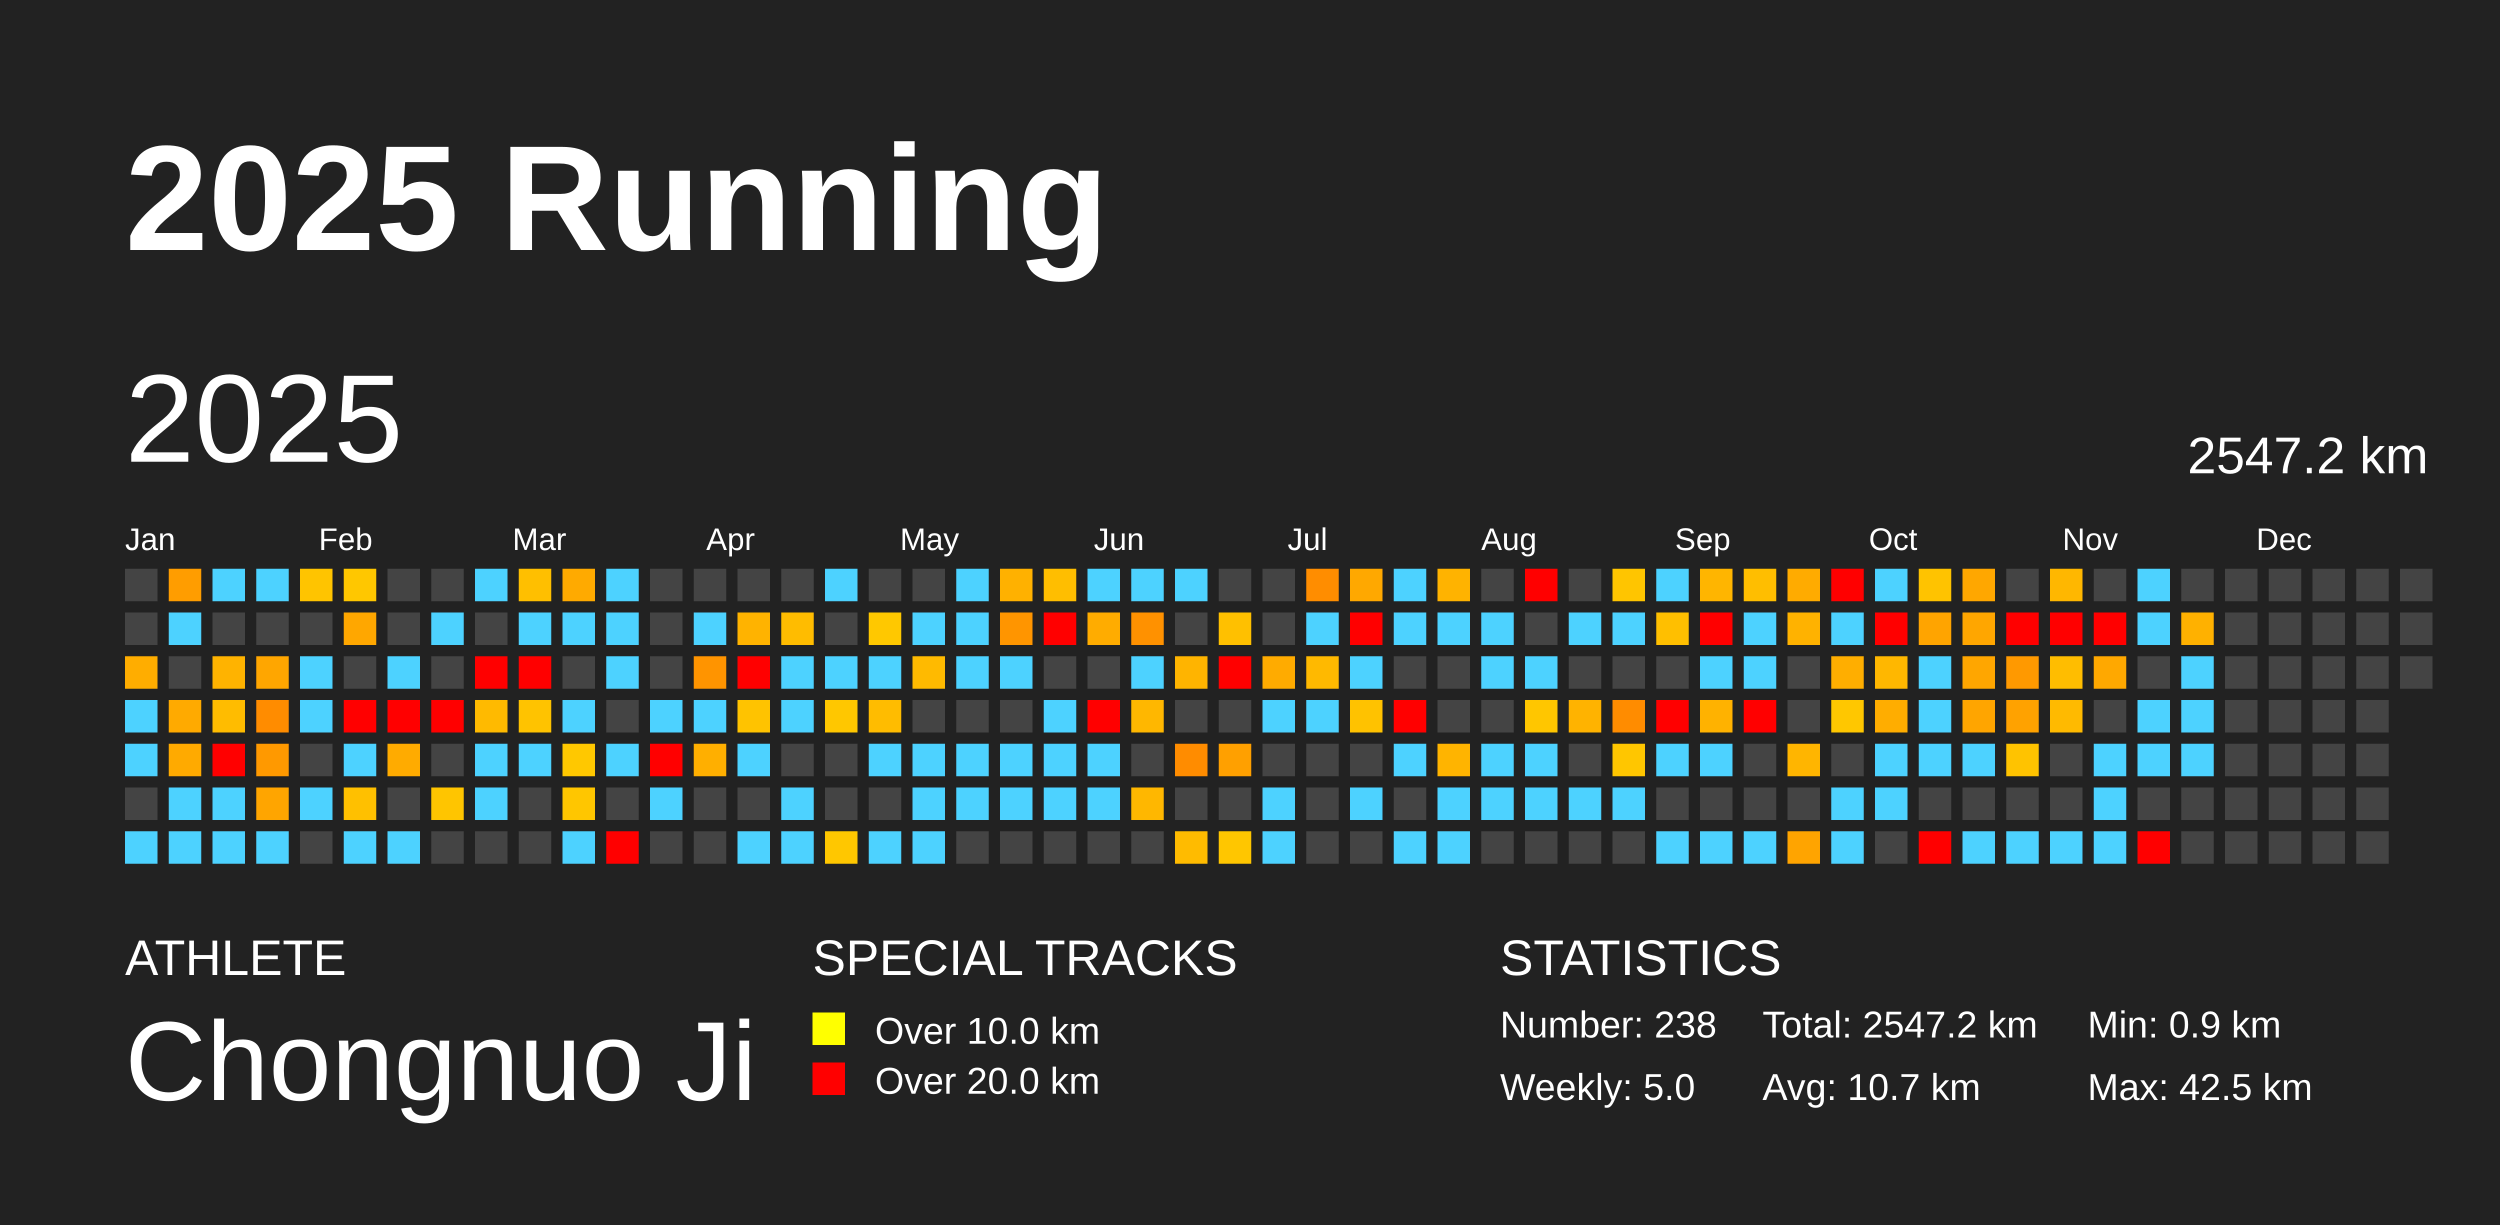
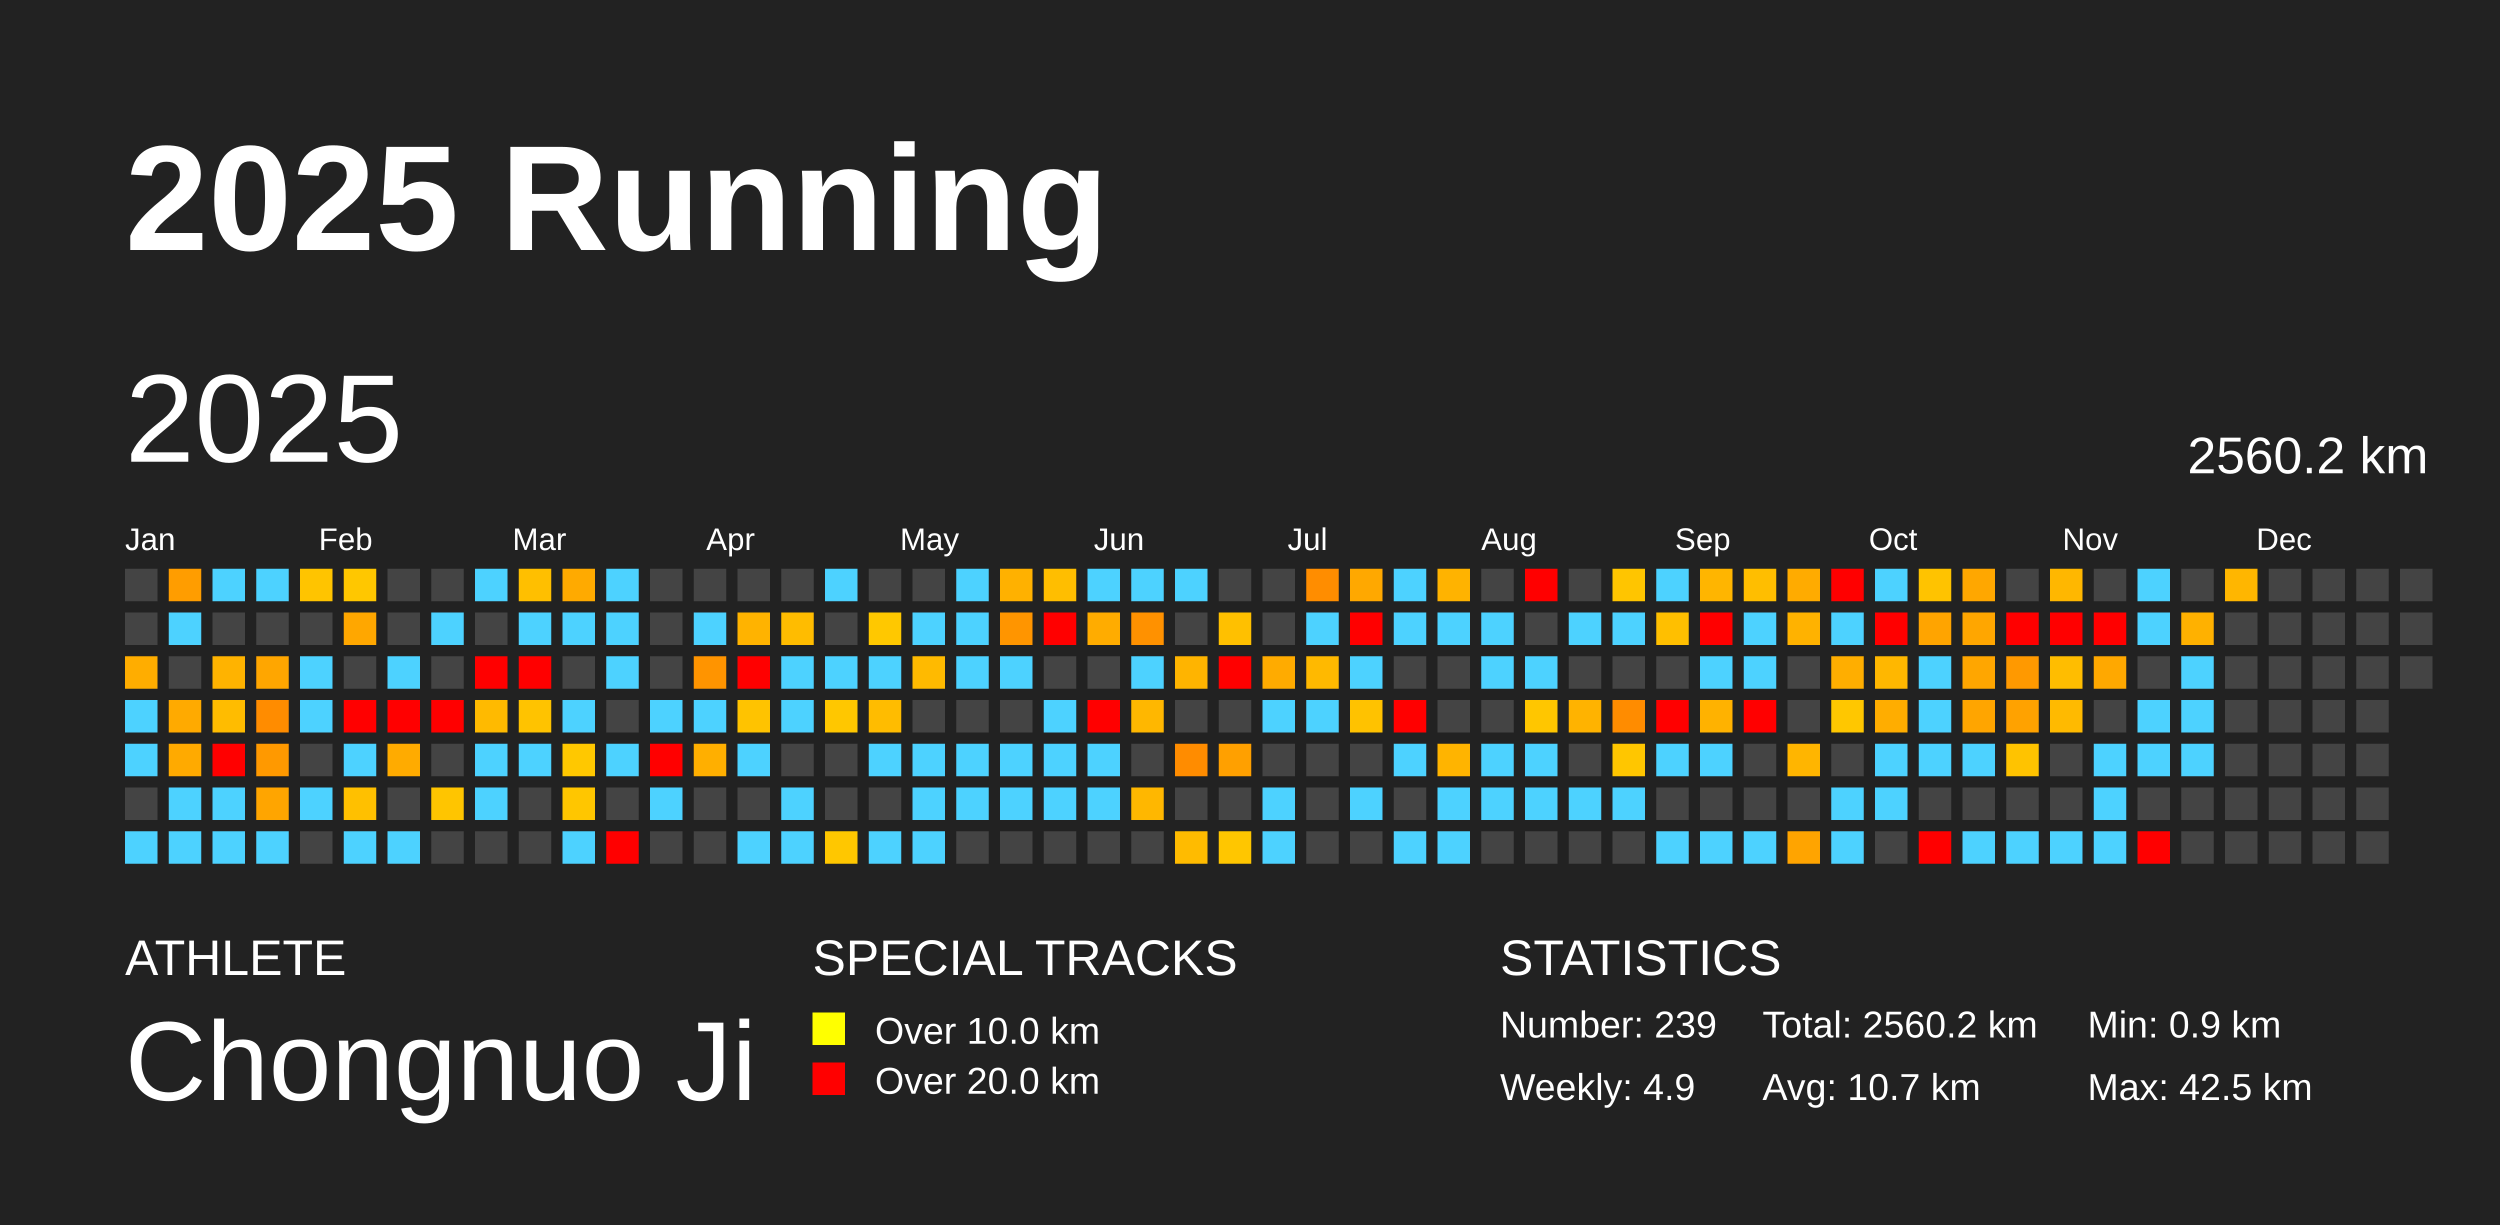
<svg xmlns="http://www.w3.org/2000/svg" baseProfile="full" height="98mm" version="1.1" viewBox="0,0,200,98" width="200mm">
  <defs />
  <rect fill="#222222" height="98" width="200" x="0" y="0" />
  <text fill="#FFFFFF" style="font-size:12px; font-family:Arial; font-weight:bold;" x="10" y="20">2025 Running</text>
  <text fill="#FFFFFF" style="font-size:4px; font-family:Arial" x="10" y="78">ATHLETE</text>
  <text fill="#FFFFFF" style="font-size:9px; font-family:Arial" x="10" y="88">Chongnuo Ji</text>
  <text fill="#FFFFFF" style="font-size:4px; font-family:Arial" x="65" y="78">SPECIAL TRACKS</text>
  <rect fill="yellow" height="2.6" width="2.6" x="65" y="81" />
  <text fill="#FFFFFF" style="font-size:3px; font-family:Arial" x="70" y="83.5">Over 10.0 km</text>
  <rect fill="red" height="2.6" width="2.6" x="65" y="85" />
  <text fill="#FFFFFF" style="font-size:3px; font-family:Arial" x="70" y="87.5">Over 20.0 km</text>
  <text fill="#FFFFFF" style="font-size:4px; font-family:Arial" x="120" y="78">STATISTICS</text>
-   <text fill="#FFFFFF" style="font-size:3px; font-family:Arial" x="120" y="83">Number: 238</text>
-   <text fill="#FFFFFF" style="font-size:3px; font-family:Arial" x="120" y="88">Weekly: 5.0</text>
-   <text fill="#FFFFFF" style="font-size:3px; font-family:Arial" x="141" y="83">Total: 2547.2 km</text>
+   <text fill="#FFFFFF" style="font-size:3px; font-family:Arial" x="120" y="83">Number: 239</text>
+   <text fill="#FFFFFF" style="font-size:3px; font-family:Arial" x="120" y="88">Weekly: 4.9</text>
+   <text fill="#FFFFFF" style="font-size:3px; font-family:Arial" x="141" y="83">Total: 2560.2 km</text>
  <text fill="#FFFFFF" style="font-size:3px; font-family:Arial" x="141" y="88">Avg: 10.7 km</text>
  <text fill="#FFFFFF" style="font-size:3px; font-family:Arial" x="167" y="83">Min: 0.9 km</text>
  <text fill="#FFFFFF" style="font-size:3px; font-family:Arial" x="167" y="88">Max: 42.5 km</text>
  <text dominant-baseline="hanging" fill="#FFFFFF" style="font-size:10.0px; font-family:Arial;" x="10" y="30">2025</text>
-   <text dominant-baseline="hanging" fill="#FFFFFF" style="font-size:4.125px; font-family:Arial;" x="175" y="35">2547.2 km</text>
+   <text dominant-baseline="hanging" fill="#FFFFFF" style="font-size:4.125px; font-family:Arial;" x="175" y="35">2560.2 km</text>
  <text fill="#FFFFFF" style="font-size:2.5px; font-family:Arial" x="10.0" y="44">Jan</text>
  <text fill="#FFFFFF" style="font-size:2.5px; font-family:Arial" x="25.5" y="44">Feb</text>
  <text fill="#FFFFFF" style="font-size:2.5px; font-family:Arial" x="41.0" y="44">Mar</text>
  <text fill="#FFFFFF" style="font-size:2.5px; font-family:Arial" x="56.5" y="44">Apr</text>
  <text fill="#FFFFFF" style="font-size:2.5px; font-family:Arial" x="72.0" y="44">May</text>
  <text fill="#FFFFFF" style="font-size:2.5px; font-family:Arial" x="87.5" y="44">Jun</text>
  <text fill="#FFFFFF" style="font-size:2.5px; font-family:Arial" x="103.0" y="44">Jul</text>
  <text fill="#FFFFFF" style="font-size:2.5px; font-family:Arial" x="118.5" y="44">Aug</text>
  <text fill="#FFFFFF" style="font-size:2.5px; font-family:Arial" x="134.0" y="44">Sep</text>
  <text fill="#FFFFFF" style="font-size:2.5px; font-family:Arial" x="149.5" y="44">Oct</text>
  <text fill="#FFFFFF" style="font-size:2.5px; font-family:Arial" x="165.0" y="44">Nov</text>
  <text fill="#FFFFFF" style="font-size:2.5px; font-family:Arial" x="180.5" y="44">Dec</text>
  <rect fill="#444444" height="2.6" width="2.6" x="10.0" y="45.5" />
  <rect fill="#444444" height="2.6" width="2.6" x="10.0" y="49.0" />
  <rect fill="#ffad00" height="2.6" width="2.6" x="10.0" y="52.5" />
  <rect fill="#4dd2ff" height="2.6" width="2.6" x="10.0" y="56.0" />
  <rect fill="#4dd2ff" height="2.6" width="2.6" x="10.0" y="59.5" />
  <rect fill="#444444" height="2.6" width="2.6" x="10.0" y="63.0" />
  <rect fill="#4dd2ff" height="2.6" width="2.6" x="10.0" y="66.5" />
  <rect fill="#ff9d00" height="2.6" width="2.6" x="13.5" y="45.5" />
  <rect fill="#4dd2ff" height="2.6" width="2.6" x="13.5" y="49.0" />
  <rect fill="#444444" height="2.6" width="2.6" x="13.5" y="52.5" />
  <rect fill="#ffaa00" height="2.6" width="2.6" x="13.5" y="56.0" />
  <rect fill="#ffaa00" height="2.6" width="2.6" x="13.5" y="59.5" />
  <rect fill="#4dd2ff" height="2.6" width="2.6" x="13.5" y="63.0" />
  <rect fill="#4dd2ff" height="2.6" width="2.6" x="13.5" y="66.5" />
  <rect fill="#4dd2ff" height="2.6" width="2.6" x="17.0" y="45.5" />
  <rect fill="#444444" height="2.6" width="2.6" x="17.0" y="49.0" />
  <rect fill="#ffb300" height="2.6" width="2.6" x="17.0" y="52.5" />
  <rect fill="#ffbc00" height="2.6" width="2.6" x="17.0" y="56.0" />
  <rect fill="red" height="2.6" width="2.6" x="17.0" y="59.5" />
  <rect fill="#4dd2ff" height="2.6" width="2.6" x="17.0" y="63.0" />
  <rect fill="#4dd2ff" height="2.6" width="2.6" x="17.0" y="66.5" />
  <rect fill="#4dd2ff" height="2.6" width="2.6" x="20.5" y="45.5" />
  <rect fill="#444444" height="2.6" width="2.6" x="20.5" y="49.0" />
  <rect fill="#ffa600" height="2.6" width="2.6" x="20.5" y="52.5" />
  <rect fill="#ff8c00" height="2.6" width="2.6" x="20.5" y="56.0" />
  <rect fill="#ff9900" height="2.6" width="2.6" x="20.5" y="59.5" />
  <rect fill="#ffa500" height="2.6" width="2.6" x="20.5" y="63.0" />
  <rect fill="#4dd2ff" height="2.6" width="2.6" x="20.5" y="66.5" />
  <rect fill="#ffc400" height="2.6" width="2.6" x="24.0" y="45.5" />
  <rect fill="#444444" height="2.6" width="2.6" x="24.0" y="49.0" />
  <rect fill="#4dd2ff" height="2.6" width="2.6" x="24.0" y="52.5" />
  <rect fill="#4dd2ff" height="2.6" width="2.6" x="24.0" y="56.0" />
  <rect fill="#444444" height="2.6" width="2.6" x="24.0" y="59.5" />
  <rect fill="#4dd2ff" height="2.6" width="2.6" x="24.0" y="63.0" />
  <rect fill="#444444" height="2.6" width="2.6" x="24.0" y="66.5" />
  <rect fill="#ffc700" height="2.6" width="2.6" x="27.5" y="45.5" />
  <rect fill="#ffa700" height="2.6" width="2.6" x="27.5" y="49.0" />
  <rect fill="#444444" height="2.6" width="2.6" x="27.5" y="52.5" />
  <rect fill="red" height="2.6" width="2.6" x="27.5" y="56.0" />
  <rect fill="#4dd2ff" height="2.6" width="2.6" x="27.5" y="59.5" />
  <rect fill="#ffc000" height="2.6" width="2.6" x="27.5" y="63.0" />
  <rect fill="#4dd2ff" height="2.6" width="2.6" x="27.5" y="66.5" />
  <rect fill="#444444" height="2.6" width="2.6" x="31.0" y="45.5" />
  <rect fill="#444444" height="2.6" width="2.6" x="31.0" y="49.0" />
  <rect fill="#4dd2ff" height="2.6" width="2.6" x="31.0" y="52.5" />
  <rect fill="red" height="2.6" width="2.6" x="31.0" y="56.0" />
  <rect fill="#ffab00" height="2.6" width="2.6" x="31.0" y="59.5" />
  <rect fill="#444444" height="2.6" width="2.6" x="31.0" y="63.0" />
  <rect fill="#4dd2ff" height="2.6" width="2.6" x="31.0" y="66.5" />
  <rect fill="#444444" height="2.6" width="2.6" x="34.5" y="45.5" />
  <rect fill="#4dd2ff" height="2.6" width="2.6" x="34.5" y="49.0" />
  <rect fill="#444444" height="2.6" width="2.6" x="34.5" y="52.5" />
  <rect fill="red" height="2.6" width="2.6" x="34.5" y="56.0" />
  <rect fill="#444444" height="2.6" width="2.6" x="34.5" y="59.5" />
  <rect fill="#ffc500" height="2.6" width="2.6" x="34.5" y="63.0" />
  <rect fill="#444444" height="2.6" width="2.6" x="34.5" y="66.5" />
  <rect fill="#4dd2ff" height="2.6" width="2.6" x="38.0" y="45.5" />
  <rect fill="#444444" height="2.6" width="2.6" x="38.0" y="49.0" />
  <rect fill="red" height="2.6" width="2.6" x="38.0" y="52.5" />
  <rect fill="#ffba00" height="2.6" width="2.6" x="38.0" y="56.0" />
  <rect fill="#4dd2ff" height="2.6" width="2.6" x="38.0" y="59.5" />
  <rect fill="#4dd2ff" height="2.6" width="2.6" x="38.0" y="63.0" />
  <rect fill="#444444" height="2.6" width="2.6" x="38.0" y="66.5" />
  <rect fill="#ffbf00" height="2.6" width="2.6" x="41.5" y="45.5" />
  <rect fill="#4dd2ff" height="2.6" width="2.6" x="41.5" y="49.0" />
  <rect fill="red" height="2.6" width="2.6" x="41.5" y="52.5" />
  <rect fill="#ffc300" height="2.6" width="2.6" x="41.5" y="56.0" />
  <rect fill="#4dd2ff" height="2.6" width="2.6" x="41.5" y="59.5" />
  <rect fill="#444444" height="2.6" width="2.6" x="41.5" y="63.0" />
  <rect fill="#444444" height="2.6" width="2.6" x="41.5" y="66.5" />
  <rect fill="#ffaa00" height="2.6" width="2.6" x="45.0" y="45.5" />
  <rect fill="#4dd2ff" height="2.6" width="2.6" x="45.0" y="49.0" />
  <rect fill="#444444" height="2.6" width="2.6" x="45.0" y="52.5" />
  <rect fill="#4dd2ff" height="2.6" width="2.6" x="45.0" y="56.0" />
  <rect fill="#ffc800" height="2.6" width="2.6" x="45.0" y="59.5" />
  <rect fill="#ffc600" height="2.6" width="2.6" x="45.0" y="63.0" />
  <rect fill="#4dd2ff" height="2.6" width="2.6" x="45.0" y="66.5" />
  <rect fill="#4dd2ff" height="2.6" width="2.6" x="48.5" y="45.5" />
  <rect fill="#4dd2ff" height="2.6" width="2.6" x="48.5" y="49.0" />
  <rect fill="#4dd2ff" height="2.6" width="2.6" x="48.5" y="52.5" />
  <rect fill="#444444" height="2.6" width="2.6" x="48.5" y="56.0" />
  <rect fill="#4dd2ff" height="2.6" width="2.6" x="48.5" y="59.5" />
  <rect fill="#444444" height="2.6" width="2.6" x="48.5" y="63.0" />
  <rect fill="red" height="2.6" width="2.6" x="48.5" y="66.5" />
  <rect fill="#444444" height="2.6" width="2.6" x="52.0" y="45.5" />
  <rect fill="#444444" height="2.6" width="2.6" x="52.0" y="49.0" />
  <rect fill="#444444" height="2.6" width="2.6" x="52.0" y="52.5" />
  <rect fill="#4dd2ff" height="2.6" width="2.6" x="52.0" y="56.0" />
  <rect fill="red" height="2.6" width="2.6" x="52.0" y="59.5" />
  <rect fill="#4dd2ff" height="2.6" width="2.6" x="52.0" y="63.0" />
  <rect fill="#444444" height="2.6" width="2.6" x="52.0" y="66.5" />
  <rect fill="#444444" height="2.6" width="2.6" x="55.5" y="45.5" />
  <rect fill="#4dd2ff" height="2.6" width="2.6" x="55.5" y="49.0" />
  <rect fill="#ff9400" height="2.6" width="2.6" x="55.5" y="52.5" />
  <rect fill="#4dd2ff" height="2.6" width="2.6" x="55.5" y="56.0" />
  <rect fill="#ffaf00" height="2.6" width="2.6" x="55.5" y="59.5" />
  <rect fill="#444444" height="2.6" width="2.6" x="55.5" y="63.0" />
  <rect fill="#444444" height="2.6" width="2.6" x="55.5" y="66.5" />
  <rect fill="#444444" height="2.6" width="2.6" x="59.0" y="45.5" />
  <rect fill="#ffb300" height="2.6" width="2.6" x="59.0" y="49.0" />
  <rect fill="red" height="2.6" width="2.6" x="59.0" y="52.5" />
  <rect fill="#ffc300" height="2.6" width="2.6" x="59.0" y="56.0" />
  <rect fill="#4dd2ff" height="2.6" width="2.6" x="59.0" y="59.5" />
  <rect fill="#444444" height="2.6" width="2.6" x="59.0" y="63.0" />
  <rect fill="#4dd2ff" height="2.6" width="2.6" x="59.0" y="66.5" />
  <rect fill="#444444" height="2.6" width="2.6" x="62.5" y="45.5" />
  <rect fill="#ffbc00" height="2.6" width="2.6" x="62.5" y="49.0" />
  <rect fill="#4dd2ff" height="2.6" width="2.6" x="62.5" y="52.5" />
  <rect fill="#4dd2ff" height="2.6" width="2.6" x="62.5" y="56.0" />
  <rect fill="#444444" height="2.6" width="2.6" x="62.5" y="59.5" />
  <rect fill="#4dd2ff" height="2.6" width="2.6" x="62.5" y="63.0" />
  <rect fill="#4dd2ff" height="2.6" width="2.6" x="62.5" y="66.5" />
  <rect fill="#4dd2ff" height="2.6" width="2.6" x="66.0" y="45.5" />
  <rect fill="#444444" height="2.6" width="2.6" x="66.0" y="49.0" />
  <rect fill="#4dd2ff" height="2.6" width="2.6" x="66.0" y="52.5" />
  <rect fill="#ffc700" height="2.6" width="2.6" x="66.0" y="56.0" />
  <rect fill="#444444" height="2.6" width="2.6" x="66.0" y="59.5" />
  <rect fill="#444444" height="2.6" width="2.6" x="66.0" y="63.0" />
  <rect fill="#ffc700" height="2.6" width="2.6" x="66.0" y="66.5" />
  <rect fill="#444444" height="2.6" width="2.6" x="69.5" y="45.5" />
  <rect fill="#ffc800" height="2.6" width="2.6" x="69.5" y="49.0" />
  <rect fill="#4dd2ff" height="2.6" width="2.6" x="69.5" y="52.5" />
  <rect fill="#ffbc00" height="2.6" width="2.6" x="69.5" y="56.0" />
  <rect fill="#4dd2ff" height="2.6" width="2.6" x="69.5" y="59.5" />
  <rect fill="#444444" height="2.6" width="2.6" x="69.5" y="63.0" />
  <rect fill="#4dd2ff" height="2.6" width="2.6" x="69.5" y="66.5" />
  <rect fill="#444444" height="2.6" width="2.6" x="73.0" y="45.5" />
  <rect fill="#4dd2ff" height="2.6" width="2.6" x="73.0" y="49.0" />
  <rect fill="#ffba00" height="2.6" width="2.6" x="73.0" y="52.5" />
  <rect fill="#444444" height="2.6" width="2.6" x="73.0" y="56.0" />
  <rect fill="#4dd2ff" height="2.6" width="2.6" x="73.0" y="59.5" />
  <rect fill="#4dd2ff" height="2.6" width="2.6" x="73.0" y="63.0" />
  <rect fill="#4dd2ff" height="2.6" width="2.6" x="73.0" y="66.5" />
  <rect fill="#4dd2ff" height="2.6" width="2.6" x="76.5" y="45.5" />
  <rect fill="#4dd2ff" height="2.6" width="2.6" x="76.5" y="49.0" />
  <rect fill="#4dd2ff" height="2.6" width="2.6" x="76.5" y="52.5" />
  <rect fill="#444444" height="2.6" width="2.6" x="76.5" y="56.0" />
  <rect fill="#4dd2ff" height="2.6" width="2.6" x="76.5" y="59.5" />
  <rect fill="#4dd2ff" height="2.6" width="2.6" x="76.5" y="63.0" />
  <rect fill="#444444" height="2.6" width="2.6" x="76.5" y="66.5" />
  <rect fill="#ffb100" height="2.6" width="2.6" x="80.0" y="45.5" />
  <rect fill="#ff9500" height="2.6" width="2.6" x="80.0" y="49.0" />
  <rect fill="#4dd2ff" height="2.6" width="2.6" x="80.0" y="52.5" />
  <rect fill="#444444" height="2.6" width="2.6" x="80.0" y="56.0" />
  <rect fill="#4dd2ff" height="2.6" width="2.6" x="80.0" y="59.5" />
  <rect fill="#4dd2ff" height="2.6" width="2.6" x="80.0" y="63.0" />
  <rect fill="#444444" height="2.6" width="2.6" x="80.0" y="66.5" />
  <rect fill="#ffbe00" height="2.6" width="2.6" x="83.5" y="45.5" />
  <rect fill="red" height="2.6" width="2.6" x="83.5" y="49.0" />
  <rect fill="#444444" height="2.6" width="2.6" x="83.5" y="52.5" />
  <rect fill="#4dd2ff" height="2.6" width="2.6" x="83.5" y="56.0" />
  <rect fill="#4dd2ff" height="2.6" width="2.6" x="83.5" y="59.5" />
  <rect fill="#4dd2ff" height="2.6" width="2.6" x="83.5" y="63.0" />
  <rect fill="#444444" height="2.6" width="2.6" x="83.5" y="66.5" />
  <rect fill="#4dd2ff" height="2.6" width="2.6" x="87.0" y="45.5" />
  <rect fill="#ffac00" height="2.6" width="2.6" x="87.0" y="49.0" />
  <rect fill="#444444" height="2.6" width="2.6" x="87.0" y="52.5" />
  <rect fill="red" height="2.6" width="2.6" x="87.0" y="56.0" />
  <rect fill="#4dd2ff" height="2.6" width="2.6" x="87.0" y="59.5" />
  <rect fill="#4dd2ff" height="2.6" width="2.6" x="87.0" y="63.0" />
  <rect fill="#444444" height="2.6" width="2.6" x="87.0" y="66.5" />
  <rect fill="#4dd2ff" height="2.6" width="2.6" x="90.5" y="45.5" />
  <rect fill="#ff9100" height="2.6" width="2.6" x="90.5" y="49.0" />
  <rect fill="#4dd2ff" height="2.6" width="2.6" x="90.5" y="52.5" />
  <rect fill="#ffb700" height="2.6" width="2.6" x="90.5" y="56.0" />
  <rect fill="#444444" height="2.6" width="2.6" x="90.5" y="59.5" />
  <rect fill="#ffb700" height="2.6" width="2.6" x="90.5" y="63.0" />
  <rect fill="#444444" height="2.6" width="2.6" x="90.5" y="66.5" />
  <rect fill="#4dd2ff" height="2.6" width="2.6" x="94.0" y="45.5" />
  <rect fill="#444444" height="2.6" width="2.6" x="94.0" y="49.0" />
  <rect fill="#ffb400" height="2.6" width="2.6" x="94.0" y="52.5" />
  <rect fill="#444444" height="2.6" width="2.6" x="94.0" y="56.0" />
  <rect fill="#ff8c00" height="2.6" width="2.6" x="94.0" y="59.5" />
  <rect fill="#444444" height="2.6" width="2.6" x="94.0" y="63.0" />
  <rect fill="#ffbb00" height="2.6" width="2.6" x="94.0" y="66.5" />
  <rect fill="#444444" height="2.6" width="2.6" x="97.5" y="45.5" />
  <rect fill="#ffc000" height="2.6" width="2.6" x="97.5" y="49.0" />
  <rect fill="red" height="2.6" width="2.6" x="97.5" y="52.5" />
  <rect fill="#444444" height="2.6" width="2.6" x="97.5" y="56.0" />
  <rect fill="#ffa000" height="2.6" width="2.6" x="97.5" y="59.5" />
  <rect fill="#444444" height="2.6" width="2.6" x="97.5" y="63.0" />
  <rect fill="#ffc600" height="2.6" width="2.6" x="97.5" y="66.5" />
  <rect fill="#444444" height="2.6" width="2.6" x="101.0" y="45.5" />
  <rect fill="#444444" height="2.6" width="2.6" x="101.0" y="49.0" />
  <rect fill="#ffab00" height="2.6" width="2.6" x="101.0" y="52.5" />
  <rect fill="#4dd2ff" height="2.6" width="2.6" x="101.0" y="56.0" />
  <rect fill="#444444" height="2.6" width="2.6" x="101.0" y="59.5" />
  <rect fill="#4dd2ff" height="2.6" width="2.6" x="101.0" y="63.0" />
  <rect fill="#4dd2ff" height="2.6" width="2.6" x="101.0" y="66.5" />
  <rect fill="#ff8d00" height="2.6" width="2.6" x="104.5" y="45.5" />
  <rect fill="#4dd2ff" height="2.6" width="2.6" x="104.5" y="49.0" />
  <rect fill="#ffb900" height="2.6" width="2.6" x="104.5" y="52.5" />
  <rect fill="#4dd2ff" height="2.6" width="2.6" x="104.5" y="56.0" />
  <rect fill="#444444" height="2.6" width="2.6" x="104.5" y="59.5" />
  <rect fill="#444444" height="2.6" width="2.6" x="104.5" y="63.0" />
  <rect fill="#444444" height="2.6" width="2.6" x="104.5" y="66.5" />
  <rect fill="#ffa800" height="2.6" width="2.6" x="108.0" y="45.5" />
  <rect fill="red" height="2.6" width="2.6" x="108.0" y="49.0" />
  <rect fill="#4dd2ff" height="2.6" width="2.6" x="108.0" y="52.5" />
  <rect fill="#ffc200" height="2.6" width="2.6" x="108.0" y="56.0" />
  <rect fill="#444444" height="2.6" width="2.6" x="108.0" y="59.5" />
  <rect fill="#4dd2ff" height="2.6" width="2.6" x="108.0" y="63.0" />
  <rect fill="#444444" height="2.6" width="2.6" x="108.0" y="66.5" />
  <rect fill="#4dd2ff" height="2.6" width="2.6" x="111.5" y="45.5" />
  <rect fill="#4dd2ff" height="2.6" width="2.6" x="111.5" y="49.0" />
  <rect fill="#444444" height="2.6" width="2.6" x="111.5" y="52.5" />
  <rect fill="red" height="2.6" width="2.6" x="111.5" y="56.0" />
  <rect fill="#4dd2ff" height="2.6" width="2.6" x="111.5" y="59.5" />
  <rect fill="#444444" height="2.6" width="2.6" x="111.5" y="63.0" />
  <rect fill="#4dd2ff" height="2.6" width="2.6" x="111.5" y="66.5" />
  <rect fill="#ffb300" height="2.6" width="2.6" x="115.0" y="45.5" />
  <rect fill="#4dd2ff" height="2.6" width="2.6" x="115.0" y="49.0" />
  <rect fill="#444444" height="2.6" width="2.6" x="115.0" y="52.5" />
  <rect fill="#444444" height="2.6" width="2.6" x="115.0" y="56.0" />
  <rect fill="#ffb400" height="2.6" width="2.6" x="115.0" y="59.5" />
  <rect fill="#4dd2ff" height="2.6" width="2.6" x="115.0" y="63.0" />
  <rect fill="#4dd2ff" height="2.6" width="2.6" x="115.0" y="66.5" />
  <rect fill="#444444" height="2.6" width="2.6" x="118.5" y="45.5" />
  <rect fill="#4dd2ff" height="2.6" width="2.6" x="118.5" y="49.0" />
  <rect fill="#4dd2ff" height="2.6" width="2.6" x="118.5" y="52.5" />
  <rect fill="#444444" height="2.6" width="2.6" x="118.5" y="56.0" />
  <rect fill="#4dd2ff" height="2.6" width="2.6" x="118.5" y="59.5" />
  <rect fill="#4dd2ff" height="2.6" width="2.6" x="118.5" y="63.0" />
  <rect fill="#444444" height="2.6" width="2.6" x="118.5" y="66.5" />
  <rect fill="red" height="2.6" width="2.6" x="122.0" y="45.5" />
  <rect fill="#444444" height="2.6" width="2.6" x="122.0" y="49.0" />
  <rect fill="#4dd2ff" height="2.6" width="2.6" x="122.0" y="52.5" />
  <rect fill="#ffc600" height="2.6" width="2.6" x="122.0" y="56.0" />
  <rect fill="#4dd2ff" height="2.6" width="2.6" x="122.0" y="59.5" />
  <rect fill="#4dd2ff" height="2.6" width="2.6" x="122.0" y="63.0" />
  <rect fill="#444444" height="2.6" width="2.6" x="122.0" y="66.5" />
  <rect fill="#444444" height="2.6" width="2.6" x="125.5" y="45.5" />
  <rect fill="#4dd2ff" height="2.6" width="2.6" x="125.5" y="49.0" />
  <rect fill="#444444" height="2.6" width="2.6" x="125.5" y="52.5" />
  <rect fill="#ffb300" height="2.6" width="2.6" x="125.5" y="56.0" />
  <rect fill="#444444" height="2.6" width="2.6" x="125.5" y="59.5" />
  <rect fill="#4dd2ff" height="2.6" width="2.6" x="125.5" y="63.0" />
  <rect fill="#444444" height="2.6" width="2.6" x="125.5" y="66.5" />
  <rect fill="#ffc500" height="2.6" width="2.6" x="129.0" y="45.5" />
  <rect fill="#4dd2ff" height="2.6" width="2.6" x="129.0" y="49.0" />
  <rect fill="#444444" height="2.6" width="2.6" x="129.0" y="52.5" />
  <rect fill="#ff8c00" height="2.6" width="2.6" x="129.0" y="56.0" />
  <rect fill="#ffc600" height="2.6" width="2.6" x="129.0" y="59.5" />
  <rect fill="#4dd2ff" height="2.6" width="2.6" x="129.0" y="63.0" />
  <rect fill="#444444" height="2.6" width="2.6" x="129.0" y="66.5" />
  <rect fill="#4dd2ff" height="2.6" width="2.6" x="132.5" y="45.5" />
  <rect fill="#ffbf00" height="2.6" width="2.6" x="132.5" y="49.0" />
  <rect fill="#444444" height="2.6" width="2.6" x="132.5" y="52.5" />
  <rect fill="red" height="2.6" width="2.6" x="132.5" y="56.0" />
  <rect fill="#4dd2ff" height="2.6" width="2.6" x="132.5" y="59.5" />
  <rect fill="#444444" height="2.6" width="2.6" x="132.5" y="63.0" />
  <rect fill="#4dd2ff" height="2.6" width="2.6" x="132.5" y="66.5" />
  <rect fill="#ffb500" height="2.6" width="2.6" x="136.0" y="45.5" />
  <rect fill="red" height="2.6" width="2.6" x="136.0" y="49.0" />
  <rect fill="#4dd2ff" height="2.6" width="2.6" x="136.0" y="52.5" />
  <rect fill="#ffb200" height="2.6" width="2.6" x="136.0" y="56.0" />
  <rect fill="#4dd2ff" height="2.6" width="2.6" x="136.0" y="59.5" />
  <rect fill="#444444" height="2.6" width="2.6" x="136.0" y="63.0" />
  <rect fill="#4dd2ff" height="2.6" width="2.6" x="136.0" y="66.5" />
  <rect fill="#ffbe00" height="2.6" width="2.6" x="139.5" y="45.5" />
  <rect fill="#4dd2ff" height="2.6" width="2.6" x="139.5" y="49.0" />
  <rect fill="#4dd2ff" height="2.6" width="2.6" x="139.5" y="52.5" />
  <rect fill="red" height="2.6" width="2.6" x="139.5" y="56.0" />
  <rect fill="#444444" height="2.6" width="2.6" x="139.5" y="59.5" />
  <rect fill="#444444" height="2.6" width="2.6" x="139.5" y="63.0" />
  <rect fill="#4dd2ff" height="2.6" width="2.6" x="139.5" y="66.5" />
  <rect fill="#ffab00" height="2.6" width="2.6" x="143.0" y="45.5" />
  <rect fill="#ffb200" height="2.6" width="2.6" x="143.0" y="49.0" />
  <rect fill="#444444" height="2.6" width="2.6" x="143.0" y="52.5" />
  <rect fill="#444444" height="2.6" width="2.6" x="143.0" y="56.0" />
  <rect fill="#ffb500" height="2.6" width="2.6" x="143.0" y="59.5" />
  <rect fill="#444444" height="2.6" width="2.6" x="143.0" y="63.0" />
  <rect fill="#ffa400" height="2.6" width="2.6" x="143.0" y="66.5" />
  <rect fill="red" height="2.6" width="2.6" x="146.5" y="45.5" />
  <rect fill="#4dd2ff" height="2.6" width="2.6" x="146.5" y="49.0" />
  <rect fill="#ffae00" height="2.6" width="2.6" x="146.5" y="52.5" />
  <rect fill="#ffc700" height="2.6" width="2.6" x="146.5" y="56.0" />
  <rect fill="#444444" height="2.6" width="2.6" x="146.5" y="59.5" />
  <rect fill="#4dd2ff" height="2.6" width="2.6" x="146.5" y="63.0" />
  <rect fill="#4dd2ff" height="2.6" width="2.6" x="146.5" y="66.5" />
  <rect fill="#4dd2ff" height="2.6" width="2.6" x="150.0" y="45.5" />
  <rect fill="red" height="2.6" width="2.6" x="150.0" y="49.0" />
  <rect fill="#ffb700" height="2.6" width="2.6" x="150.0" y="52.5" />
  <rect fill="#ffad00" height="2.6" width="2.6" x="150.0" y="56.0" />
  <rect fill="#4dd2ff" height="2.6" width="2.6" x="150.0" y="59.5" />
  <rect fill="#4dd2ff" height="2.6" width="2.6" x="150.0" y="63.0" />
  <rect fill="#444444" height="2.6" width="2.6" x="150.0" y="66.5" />
  <rect fill="#ffc300" height="2.6" width="2.6" x="153.5" y="45.5" />
  <rect fill="#ffa400" height="2.6" width="2.6" x="153.5" y="49.0" />
  <rect fill="#4dd2ff" height="2.6" width="2.6" x="153.5" y="52.5" />
  <rect fill="#4dd2ff" height="2.6" width="2.6" x="153.5" y="56.0" />
  <rect fill="#4dd2ff" height="2.6" width="2.6" x="153.5" y="59.5" />
  <rect fill="#444444" height="2.6" width="2.6" x="153.5" y="63.0" />
  <rect fill="red" height="2.6" width="2.6" x="153.5" y="66.5" />
  <rect fill="#ffa700" height="2.6" width="2.6" x="157.0" y="45.5" />
  <rect fill="#ffa600" height="2.6" width="2.6" x="157.0" y="49.0" />
  <rect fill="#ffa600" height="2.6" width="2.6" x="157.0" y="52.5" />
  <rect fill="#ffa500" height="2.6" width="2.6" x="157.0" y="56.0" />
  <rect fill="#4dd2ff" height="2.6" width="2.6" x="157.0" y="59.5" />
  <rect fill="#444444" height="2.6" width="2.6" x="157.0" y="63.0" />
  <rect fill="#4dd2ff" height="2.6" width="2.6" x="157.0" y="66.5" />
  <rect fill="#444444" height="2.6" width="2.6" x="160.5" y="45.5" />
  <rect fill="red" height="2.6" width="2.6" x="160.5" y="49.0" />
  <rect fill="#ff9900" height="2.6" width="2.6" x="160.5" y="52.5" />
  <rect fill="#ffa200" height="2.6" width="2.6" x="160.5" y="56.0" />
  <rect fill="#ffc300" height="2.6" width="2.6" x="160.5" y="59.5" />
  <rect fill="#444444" height="2.6" width="2.6" x="160.5" y="63.0" />
  <rect fill="#4dd2ff" height="2.6" width="2.6" x="160.5" y="66.5" />
  <rect fill="#ffb700" height="2.6" width="2.6" x="164.0" y="45.5" />
  <rect fill="red" height="2.6" width="2.6" x="164.0" y="49.0" />
  <rect fill="#ffbd00" height="2.6" width="2.6" x="164.0" y="52.5" />
  <rect fill="#ffba00" height="2.6" width="2.6" x="164.0" y="56.0" />
  <rect fill="#444444" height="2.6" width="2.6" x="164.0" y="59.5" />
  <rect fill="#444444" height="2.6" width="2.6" x="164.0" y="63.0" />
  <rect fill="#4dd2ff" height="2.6" width="2.6" x="164.0" y="66.5" />
  <rect fill="#444444" height="2.6" width="2.6" x="167.5" y="45.5" />
  <rect fill="red" height="2.6" width="2.6" x="167.5" y="49.0" />
  <rect fill="#ffa800" height="2.6" width="2.6" x="167.5" y="52.5" />
  <rect fill="#444444" height="2.6" width="2.6" x="167.5" y="56.0" />
  <rect fill="#4dd2ff" height="2.6" width="2.6" x="167.5" y="59.5" />
  <rect fill="#4dd2ff" height="2.6" width="2.6" x="167.5" y="63.0" />
  <rect fill="#4dd2ff" height="2.6" width="2.6" x="167.5" y="66.5" />
  <rect fill="#4dd2ff" height="2.6" width="2.6" x="171.0" y="45.5" />
  <rect fill="#4dd2ff" height="2.6" width="2.6" x="171.0" y="49.0" />
  <rect fill="#444444" height="2.6" width="2.6" x="171.0" y="52.5" />
  <rect fill="#4dd2ff" height="2.6" width="2.6" x="171.0" y="56.0" />
  <rect fill="#4dd2ff" height="2.6" width="2.6" x="171.0" y="59.5" />
  <rect fill="#444444" height="2.6" width="2.6" x="171.0" y="63.0" />
  <rect fill="red" height="2.6" width="2.6" x="171.0" y="66.5" />
  <rect fill="#444444" height="2.6" width="2.6" x="174.5" y="45.5" />
  <rect fill="#ffb100" height="2.6" width="2.6" x="174.5" y="49.0" />
  <rect fill="#4dd2ff" height="2.6" width="2.6" x="174.5" y="52.5" />
  <rect fill="#4dd2ff" height="2.6" width="2.6" x="174.5" y="56.0" />
  <rect fill="#4dd2ff" height="2.6" width="2.6" x="174.5" y="59.5" />
  <rect fill="#444444" height="2.6" width="2.6" x="174.5" y="63.0" />
  <rect fill="#444444" height="2.6" width="2.6" x="174.5" y="66.5" />
-   <rect fill="#444444" height="2.6" width="2.6" x="178.0" y="45.5" />
+   <rect fill="#ffb600" height="2.6" width="2.6" x="178.0" y="45.5" />
  <rect fill="#444444" height="2.6" width="2.6" x="178.0" y="49.0" />
  <rect fill="#444444" height="2.6" width="2.6" x="178.0" y="52.5" />
  <rect fill="#444444" height="2.6" width="2.6" x="178.0" y="56.0" />
  <rect fill="#444444" height="2.6" width="2.6" x="178.0" y="59.5" />
  <rect fill="#444444" height="2.6" width="2.6" x="178.0" y="63.0" />
  <rect fill="#444444" height="2.6" width="2.6" x="178.0" y="66.5" />
  <rect fill="#444444" height="2.6" width="2.6" x="181.5" y="45.5" />
  <rect fill="#444444" height="2.6" width="2.6" x="181.5" y="49.0" />
  <rect fill="#444444" height="2.6" width="2.6" x="181.5" y="52.5" />
  <rect fill="#444444" height="2.6" width="2.6" x="181.5" y="56.0" />
  <rect fill="#444444" height="2.6" width="2.6" x="181.5" y="59.5" />
  <rect fill="#444444" height="2.6" width="2.6" x="181.5" y="63.0" />
  <rect fill="#444444" height="2.6" width="2.6" x="181.5" y="66.5" />
  <rect fill="#444444" height="2.6" width="2.6" x="185.0" y="45.5" />
  <rect fill="#444444" height="2.6" width="2.6" x="185.0" y="49.0" />
  <rect fill="#444444" height="2.6" width="2.6" x="185.0" y="52.5" />
  <rect fill="#444444" height="2.6" width="2.6" x="185.0" y="56.0" />
  <rect fill="#444444" height="2.6" width="2.6" x="185.0" y="59.5" />
  <rect fill="#444444" height="2.6" width="2.6" x="185.0" y="63.0" />
  <rect fill="#444444" height="2.6" width="2.6" x="185.0" y="66.5" />
  <rect fill="#444444" height="2.6" width="2.6" x="188.5" y="45.5" />
  <rect fill="#444444" height="2.6" width="2.6" x="188.5" y="49.0" />
  <rect fill="#444444" height="2.6" width="2.6" x="188.5" y="52.5" />
  <rect fill="#444444" height="2.6" width="2.6" x="188.5" y="56.0" />
  <rect fill="#444444" height="2.6" width="2.6" x="188.5" y="59.5" />
  <rect fill="#444444" height="2.6" width="2.6" x="188.5" y="63.0" />
  <rect fill="#444444" height="2.6" width="2.6" x="188.5" y="66.5" />
  <rect fill="#444444" height="2.6" width="2.6" x="192.0" y="45.5" />
  <rect fill="#444444" height="2.6" width="2.6" x="192.0" y="49.0" />
  <rect fill="#444444" height="2.6" width="2.6" x="192.0" y="52.5" />
</svg>
